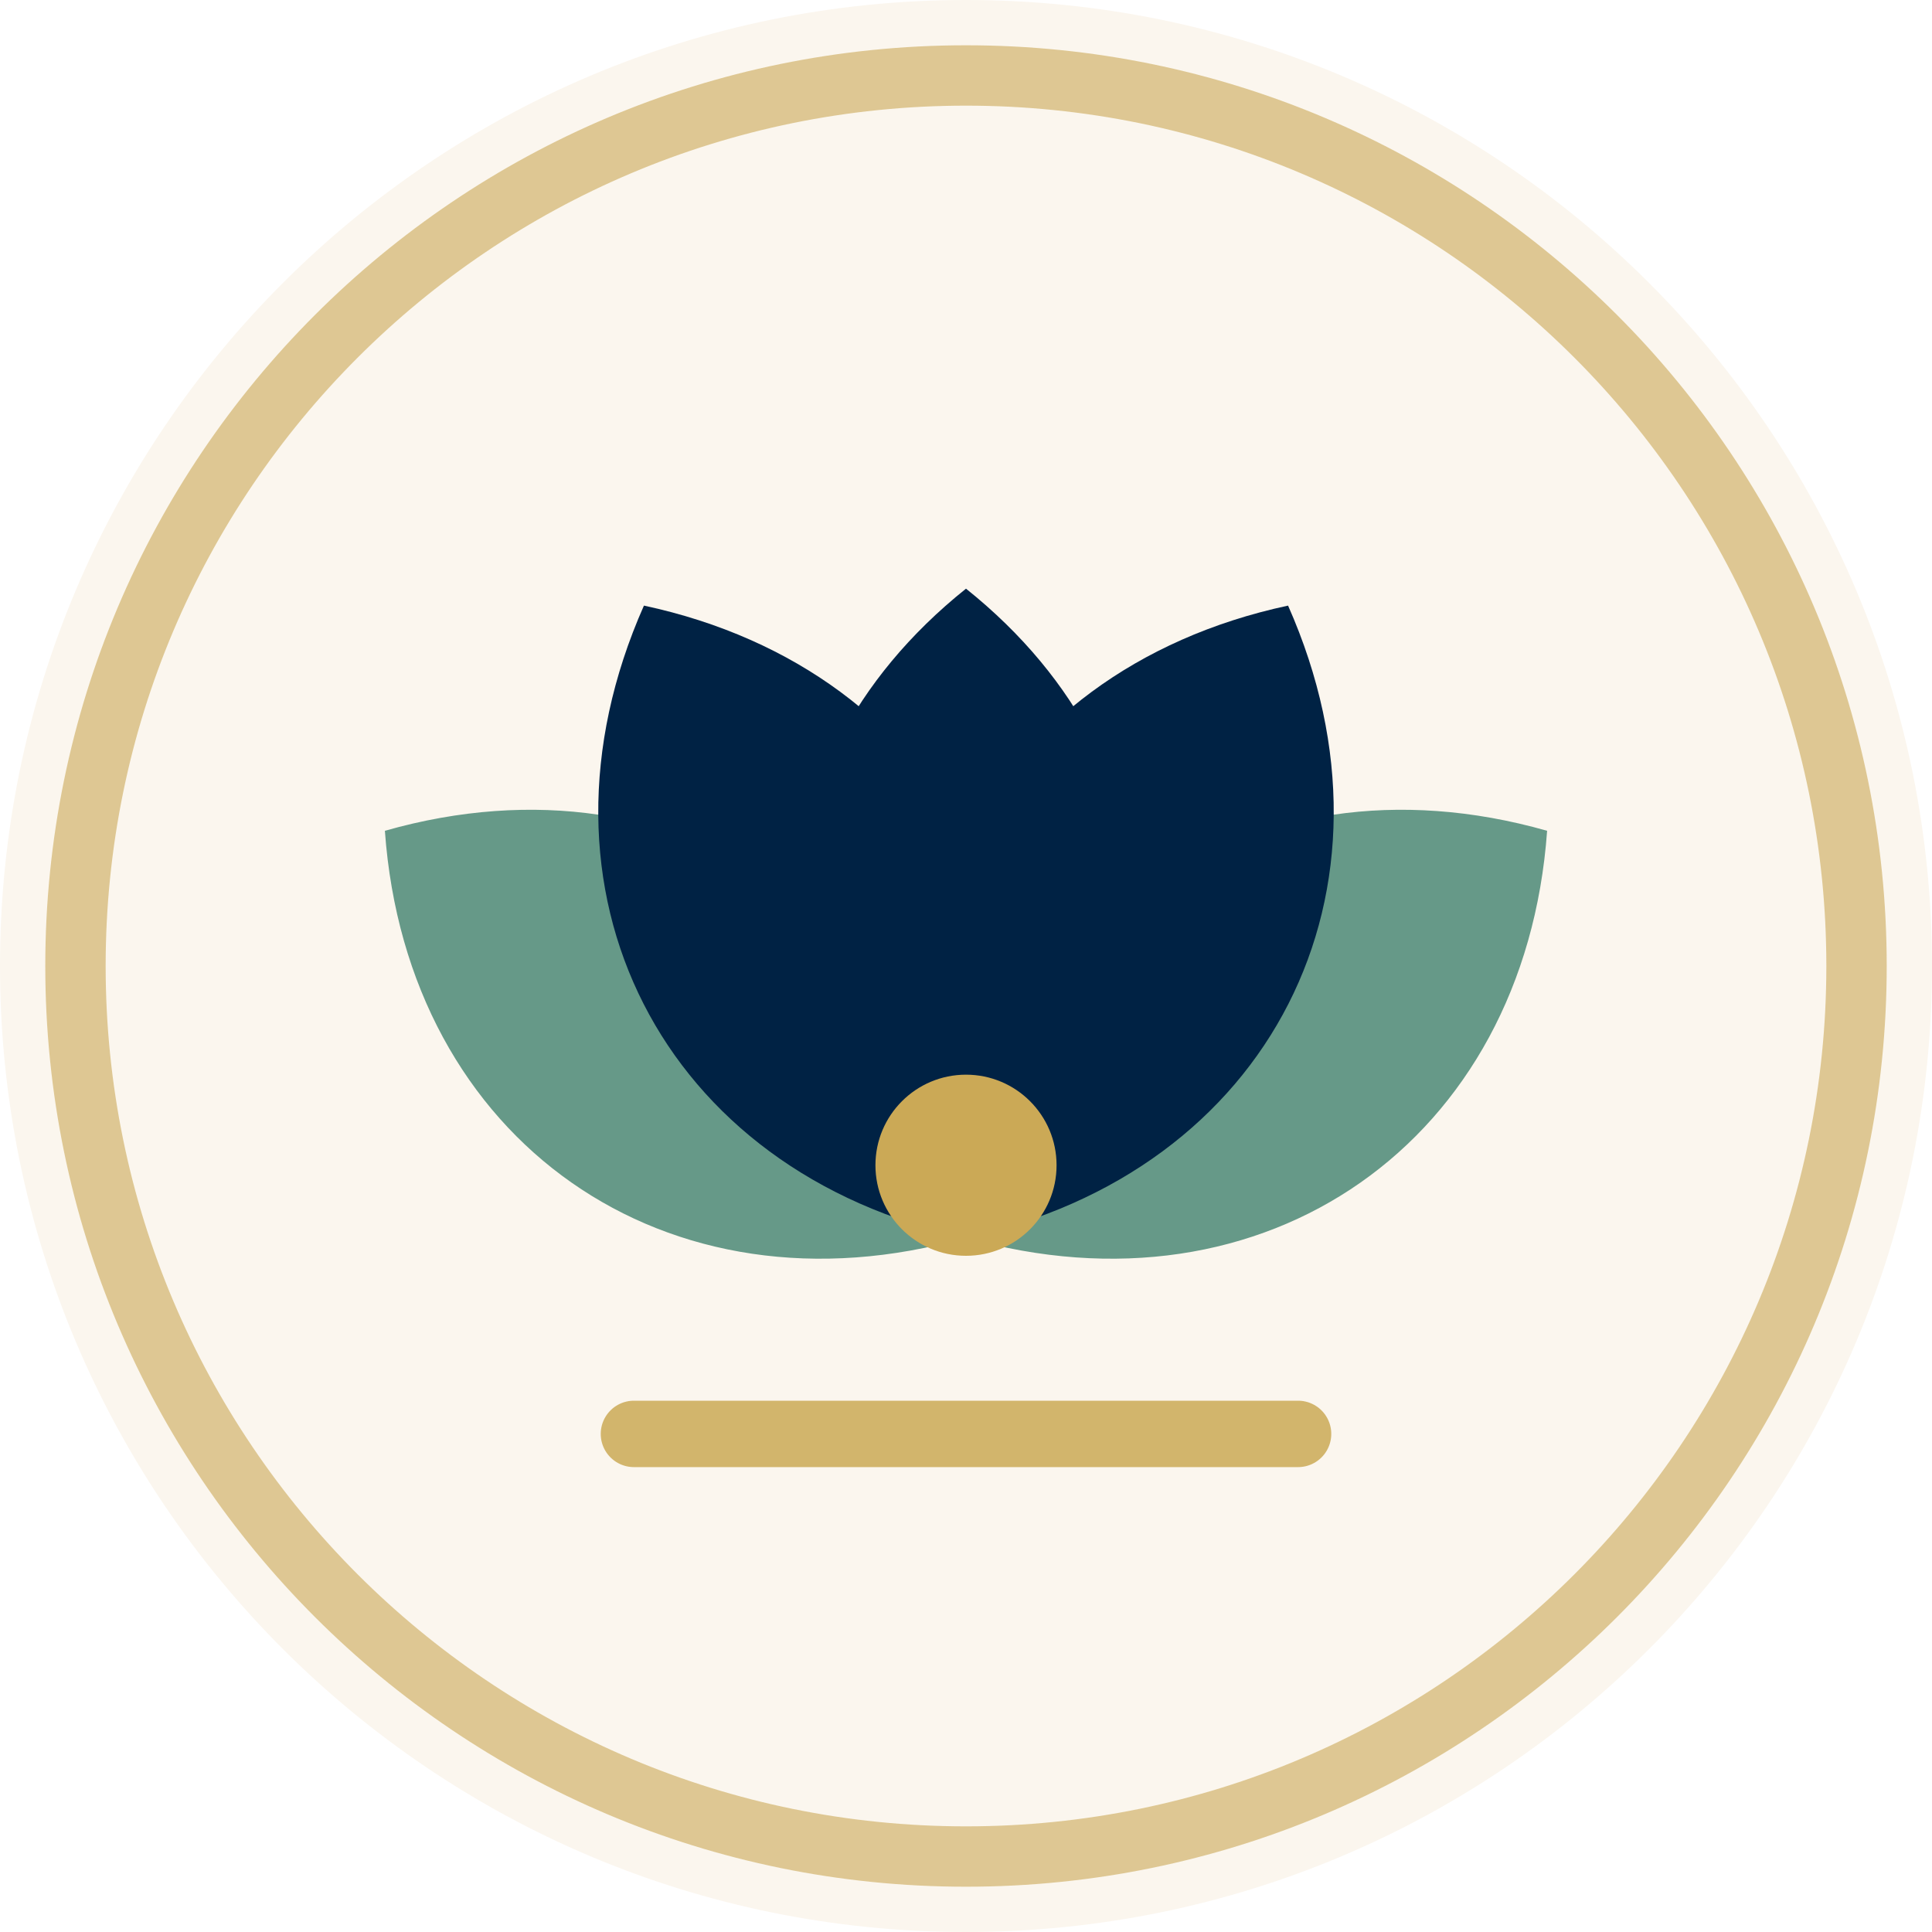
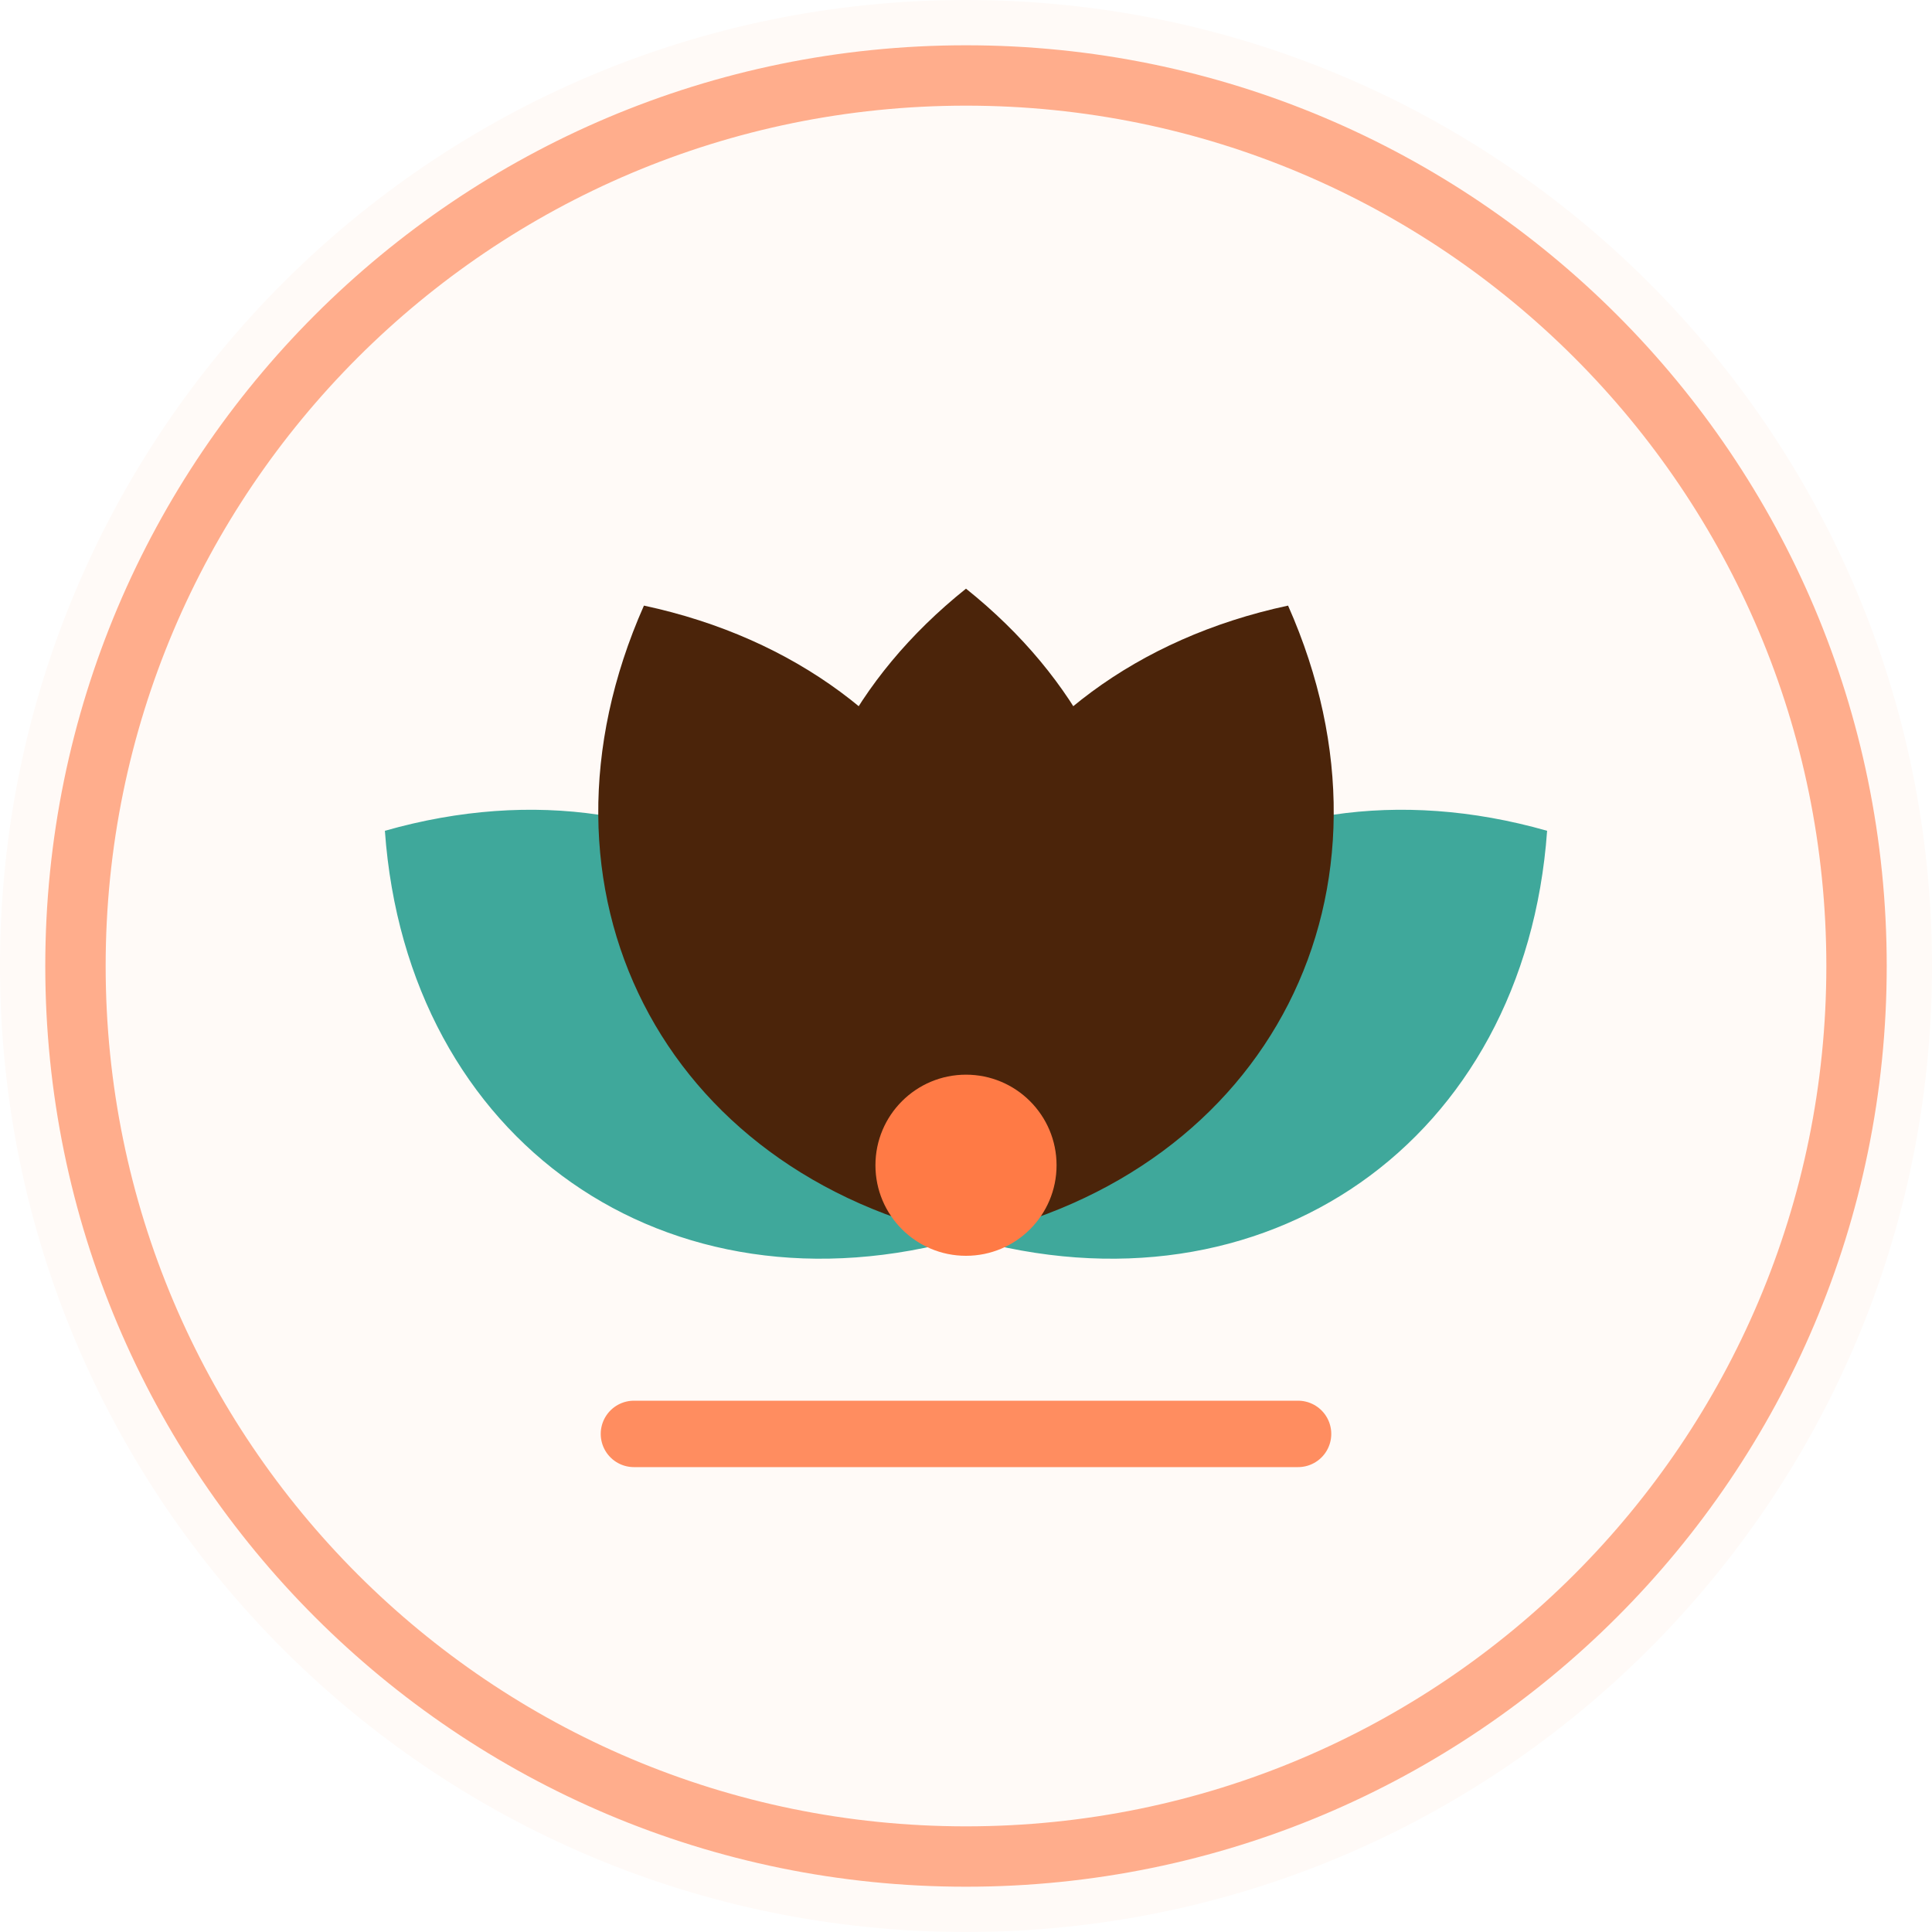
<svg xmlns="http://www.w3.org/2000/svg" viewBox="0 0 64 64" role="img" aria-label="Sarasvi">
-   <circle cx="32" cy="32" r="32" fill="#FBF6EE" />
-   <circle cx="32" cy="32" r="29.5" fill="none" stroke="#CBA956" stroke-width="2" opacity=".6" />
-   <g fill="#669988">
+   <circle cx="32" cy="32" r="32" fill="#FFFAF7" />
+   <circle cx="32" cy="32" r="29.5" fill="none" stroke="#FF7A45" stroke-width="2" opacity=".6" />
+   <g fill="#3FA89B">
    <path d="M32 41 C40 34.5 40 24 32 17.5 C24 24 24 34.5 32 41 Z" transform="rotate(-55 32 41)" />
    <path d="M32 41 C40 34.5 40 24 32 17.5 C24 24 24 34.5 32 41 Z" transform="rotate(55 32 41)" />
  </g>
-   <g fill="#002244">
+   <g fill="#4B240A">
    <path d="M32 41 C40 34.5 40 24 32 17.5 C24 24 24 34.5 32 41 Z" transform="rotate(-27 32 41)" />
    <path d="M32 41 C40 34.5 40 24 32 17.5 C24 24 24 34.5 32 41 Z" transform="rotate(27 32 41)" />
    <path d="M32 41 C39.5 35 39.5 25.5 32 19.5 C24.5 25.5 24.5 35 32 41 Z" />
  </g>
-   <circle cx="32" cy="38.6" r="3" fill="#CBA956" />
-   <path d="M21 47.5 h22" stroke="#CBA956" stroke-width="2.2" stroke-linecap="round" opacity=".85" />
+   <circle cx="32" cy="38.6" r="3" fill="#FF7A45" />
+   <path d="M21 47.5 h22" stroke="#FF7A45" stroke-width="2.2" stroke-linecap="round" opacity=".85" />
</svg>
